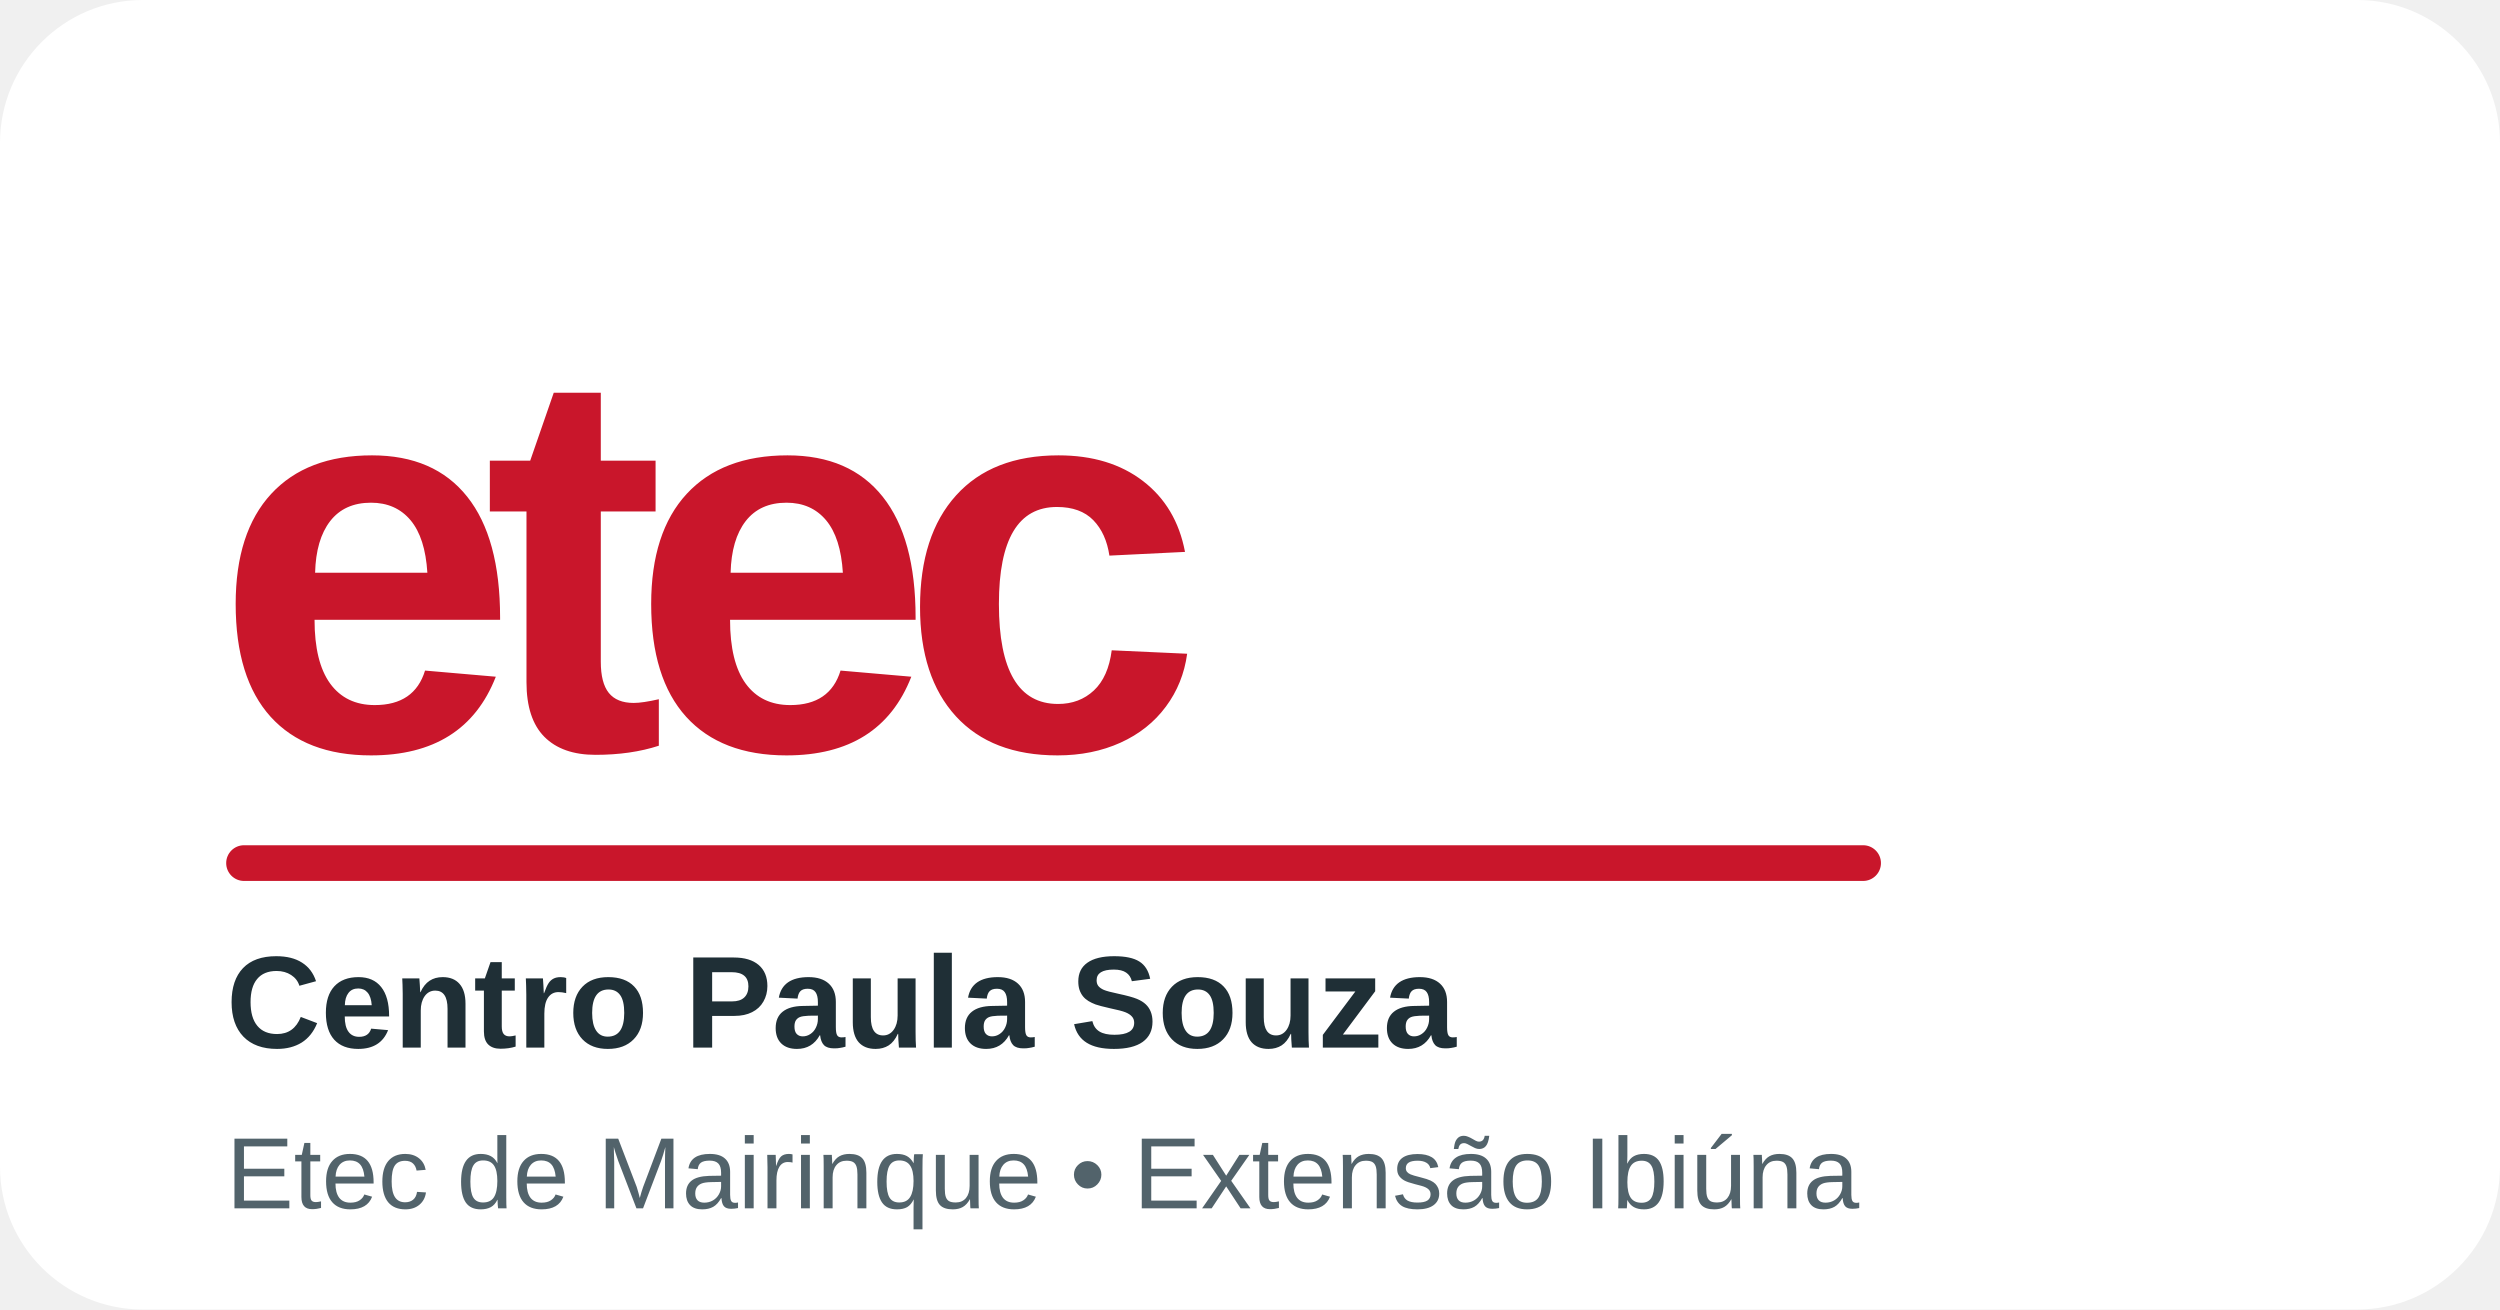
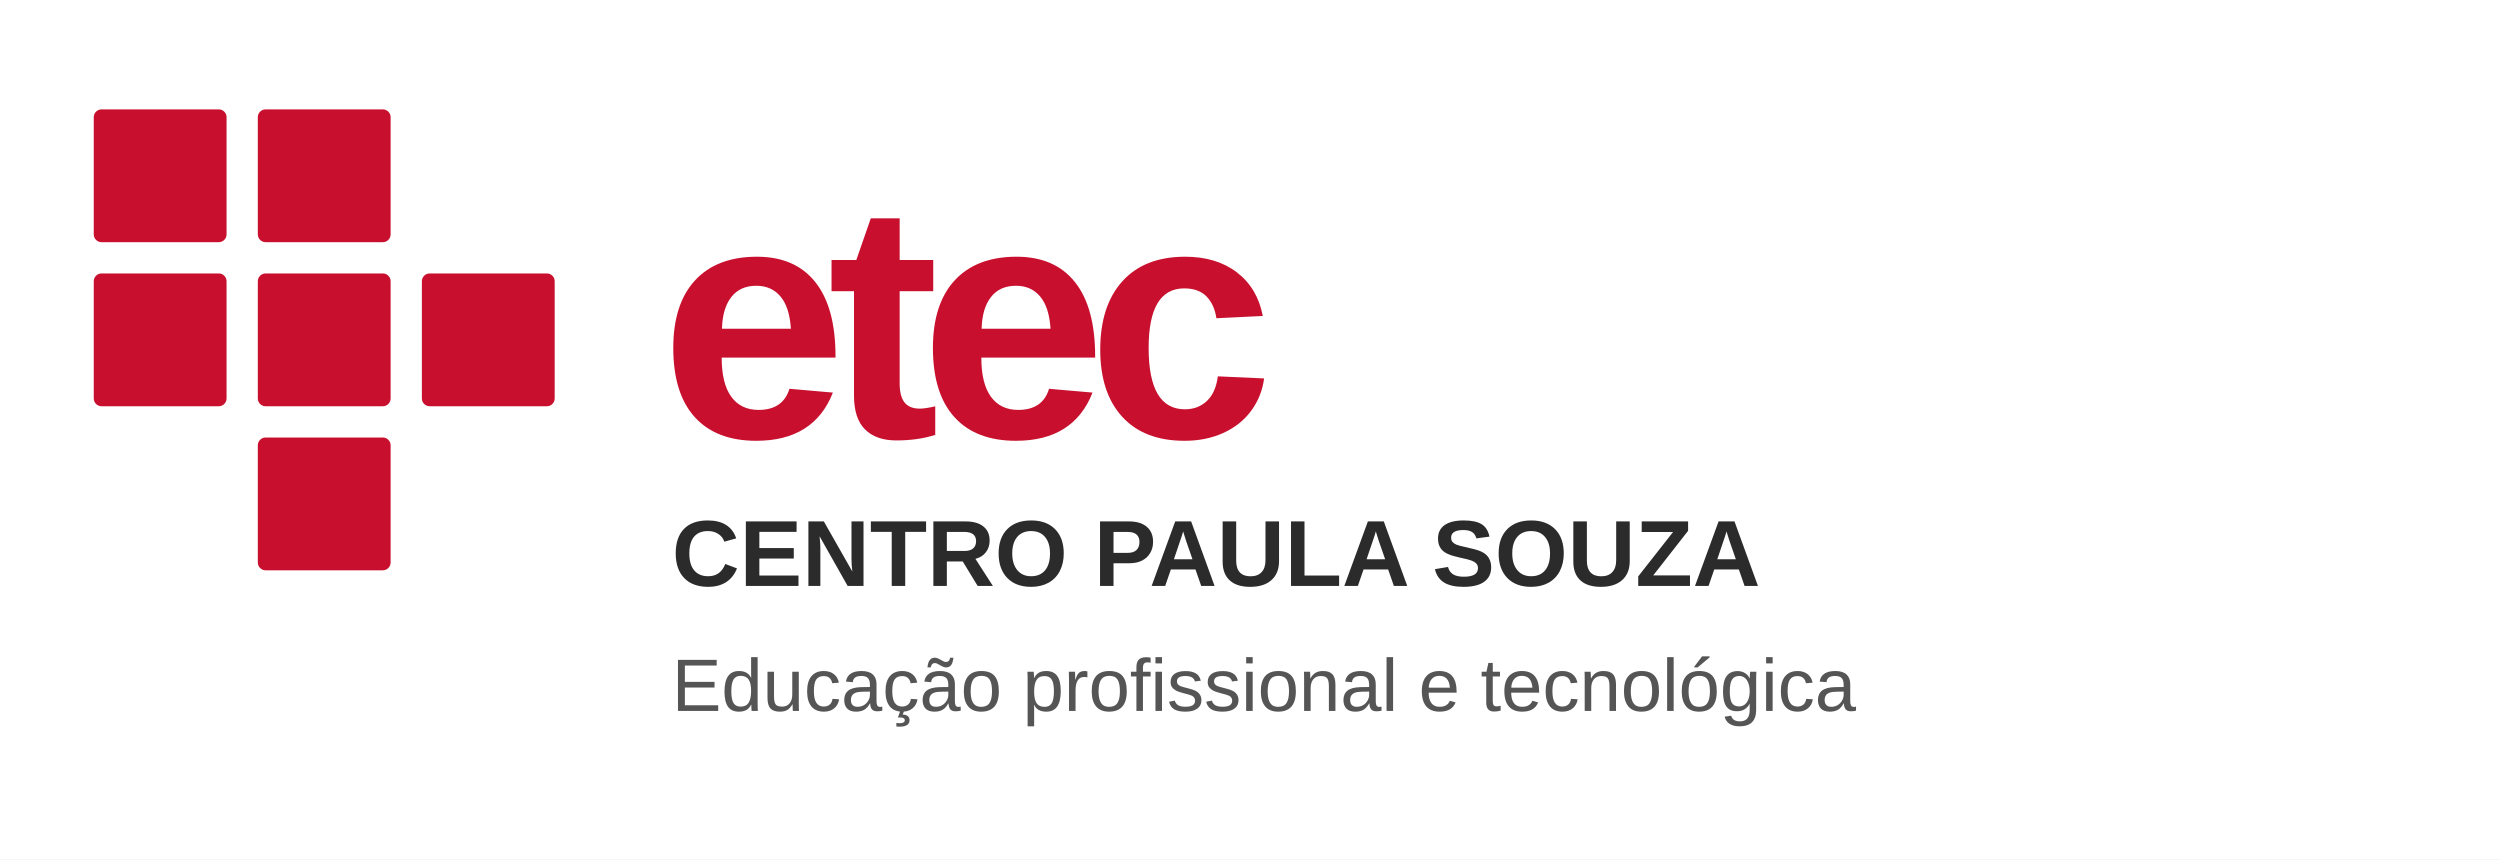
- <svg xmlns="http://www.w3.org/2000/svg" viewBox="0 0 420 220" role="img" aria-labelledby="title desc">
-   <rect width="420" height="220" rx="24" fill="#ffffff" />
-   <g transform="translate(36 34)">
-     <text x="0" y="92" font-family="Arial, Helvetica, sans-serif" font-size="92" font-weight="800" letter-spacing="-6" fill="#c9162b">etec</text>
-     <rect x="2" y="108" width="278" height="6" rx="3" fill="#c9162b" />
-     <text x="2" y="142" font-family="Arial, Helvetica, sans-serif" font-size="22" font-weight="700" fill="#1f2f36">Centro Paula Souza</text>
-     <text x="2" y="169" font-family="Arial, Helvetica, sans-serif" font-size="17" fill="#52636b">Etec de Mairinque • Extensão Ibiúna</text>
+ <svg xmlns="http://www.w3.org/2000/svg" width="640" height="220" viewBox="0 0 640 220" role="img" aria-label="Etec Centro Paula Souza">
+   <rect width="640" height="220" fill="white" />
+   <g transform="translate(24 28)">
+     <g fill="#c8102e">
+       <rect x="0" y="0" width="34" height="34" rx="2" />
+       <rect x="42" y="0" width="34" height="34" rx="2" />
+       <rect x="0" y="42" width="34" height="34" rx="2" />
+       <rect x="42" y="42" width="34" height="34" rx="2" />
+       <rect x="84" y="42" width="34" height="34" rx="2" />
+       <rect x="42" y="84" width="34" height="34" rx="2" />
+     </g>
+     <text x="145" y="84" font-family="Arial, Helvetica, sans-serif" font-size="86" font-weight="700" letter-spacing="-5" fill="#c8102e">etec</text>
+     <text x="148" y="122" font-family="Arial, Helvetica, sans-serif" font-size="24" font-weight="700" fill="#2b2b2b">CENTRO PAULA SOUZA</text>
+     <text x="148" y="154" font-family="Arial, Helvetica, sans-serif" font-size="19" fill="#555">Educação profissional e tecnológica</text>
  </g>
</svg>
